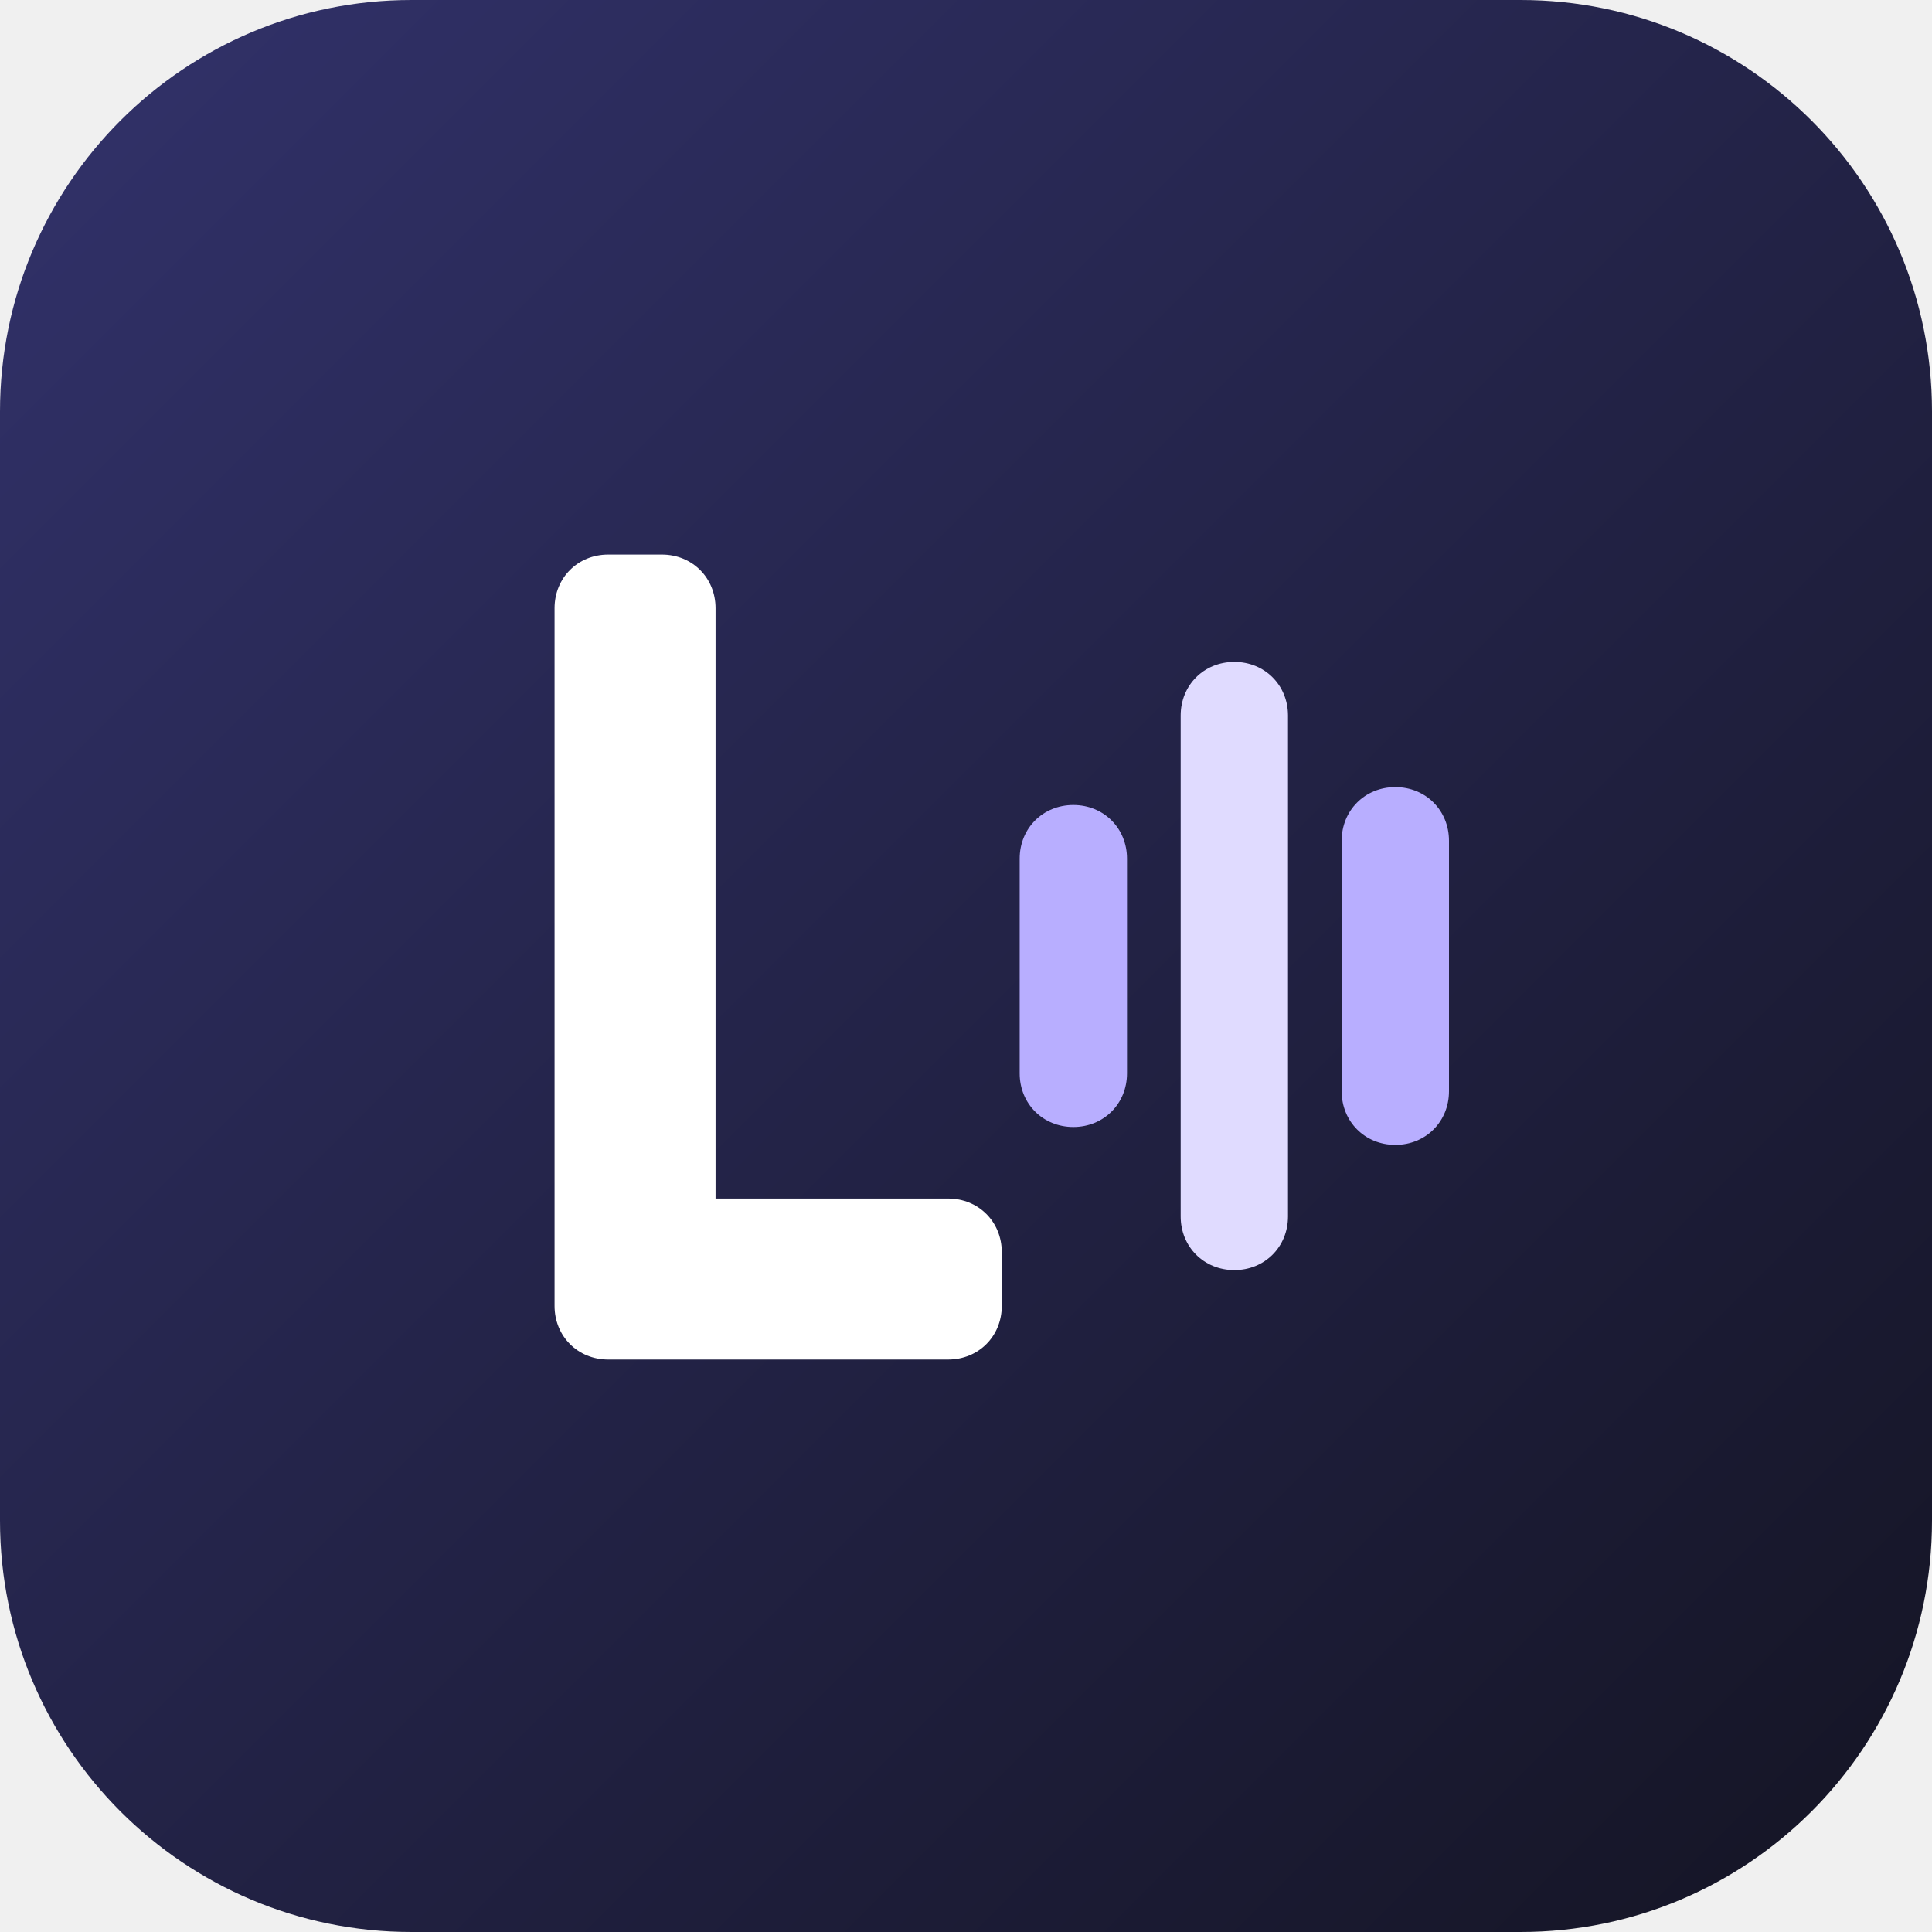
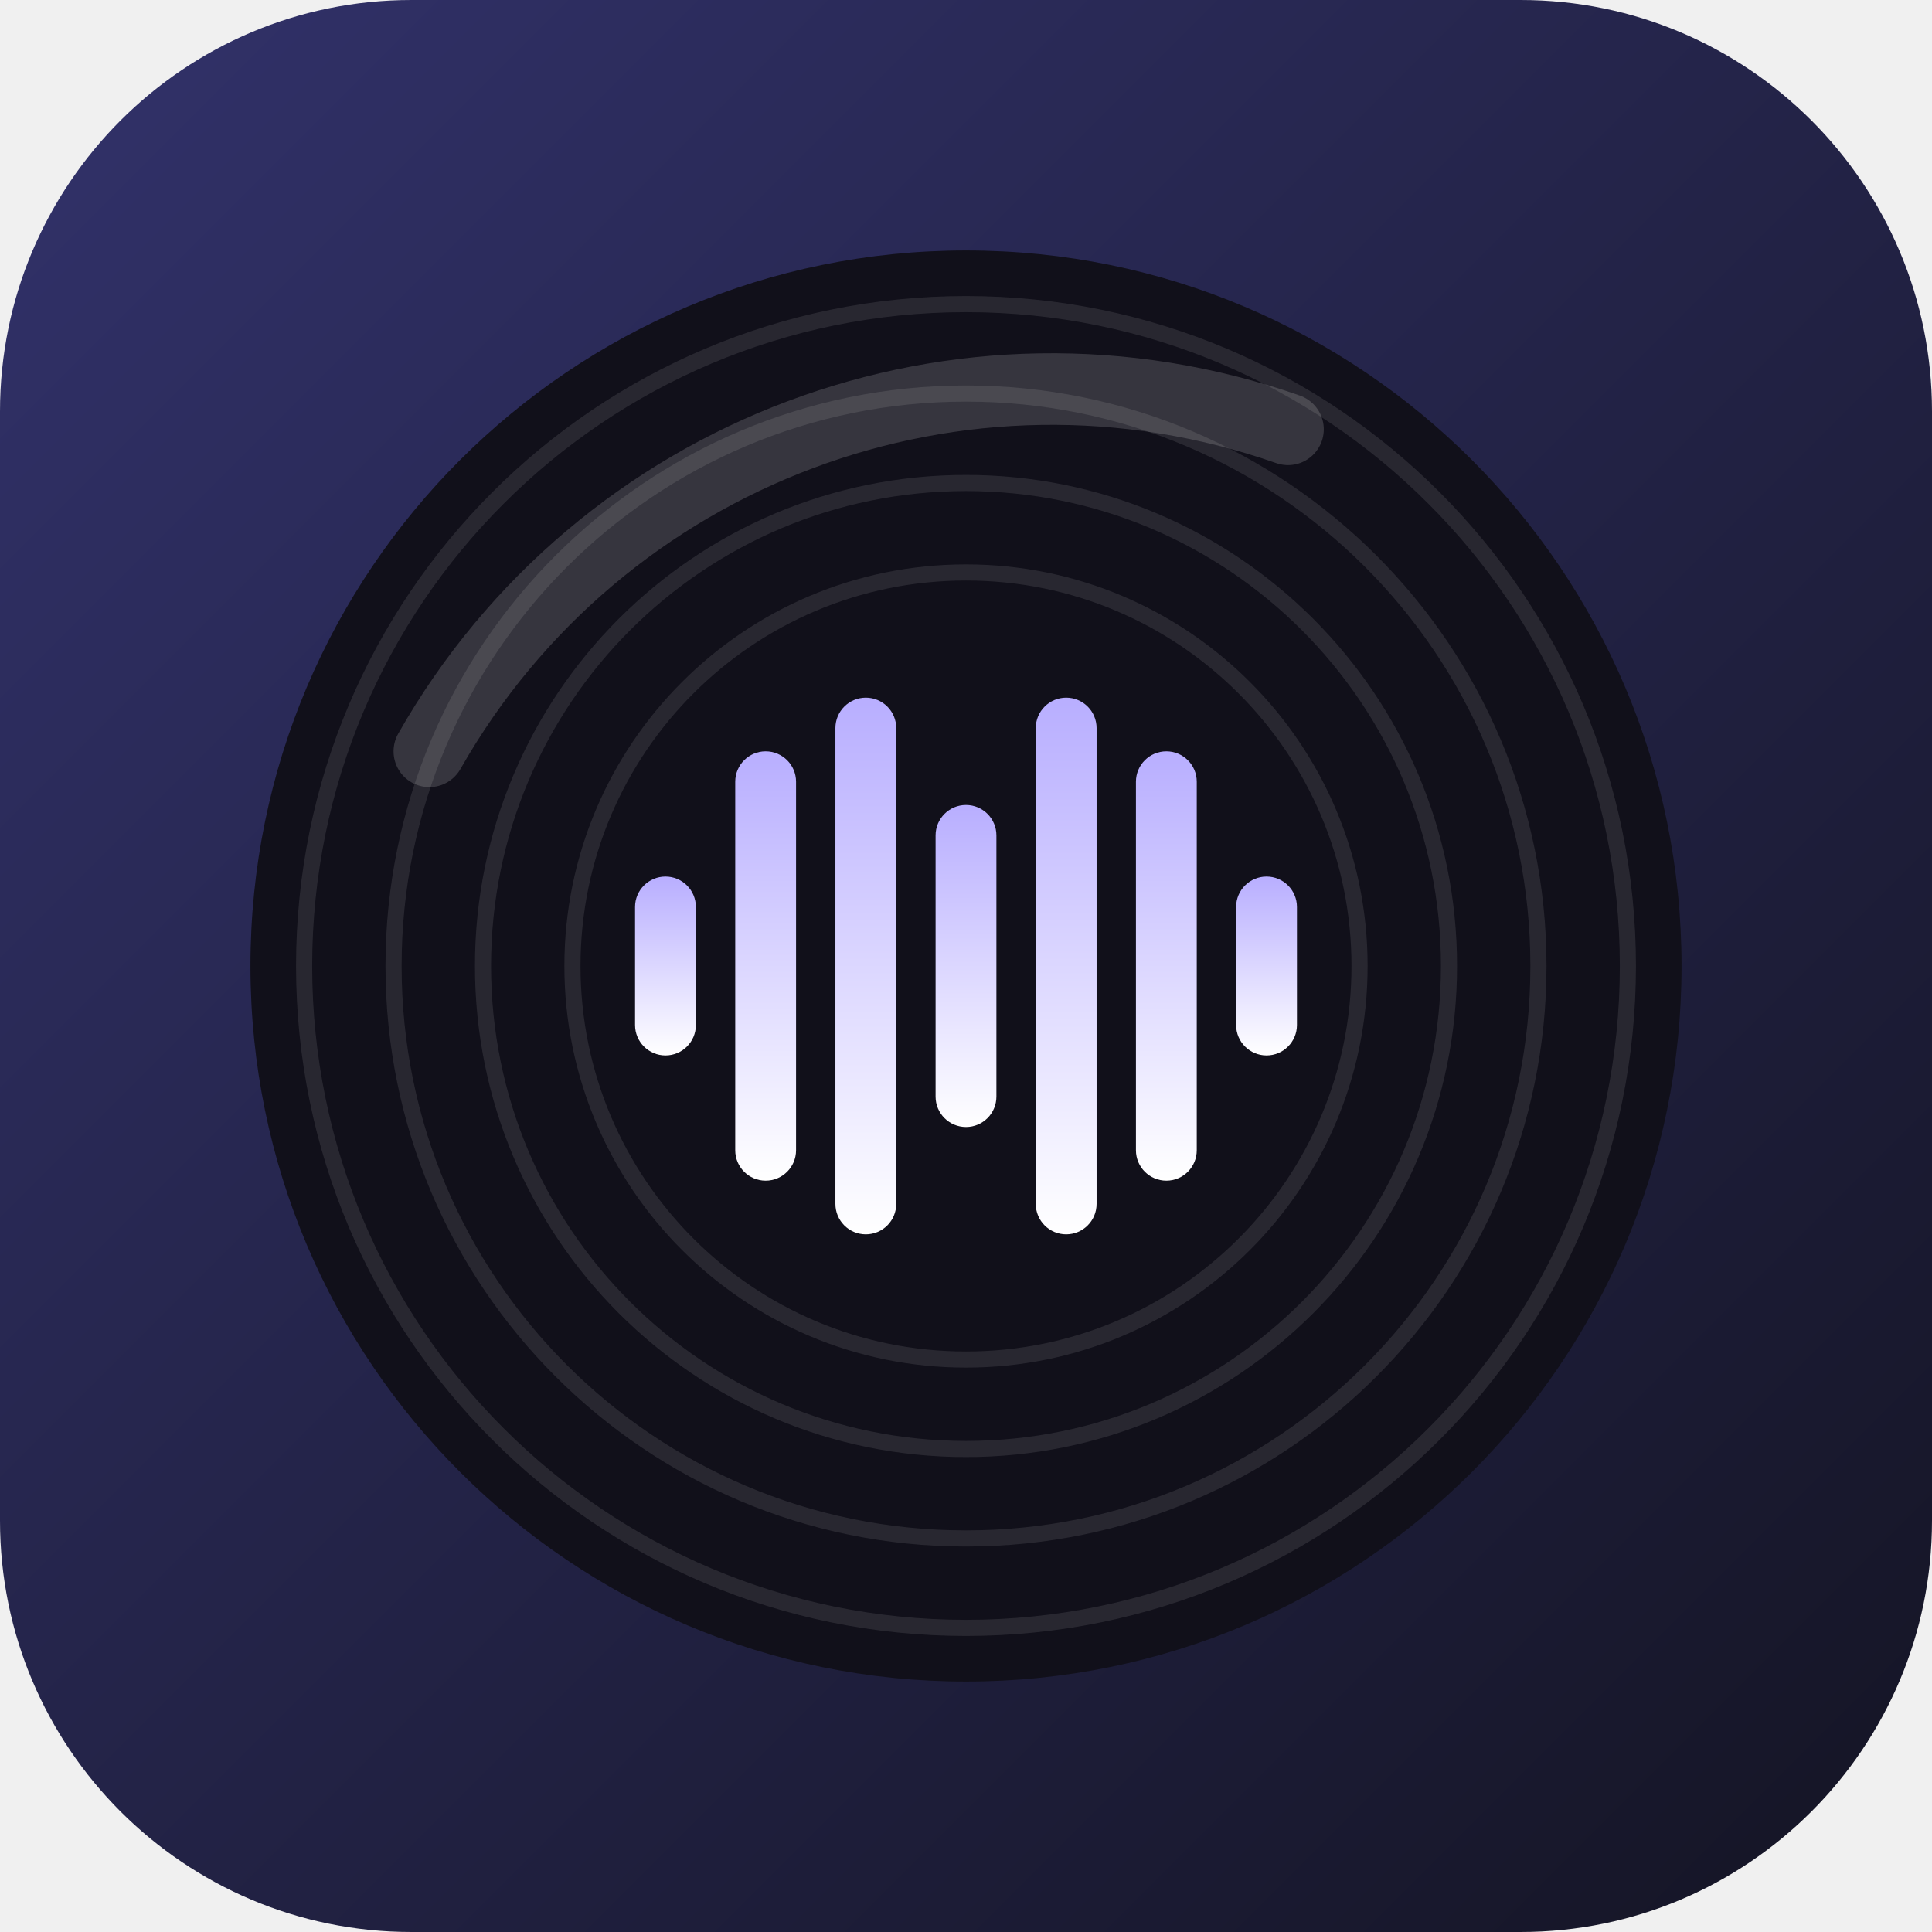
<svg xmlns="http://www.w3.org/2000/svg" width="108" height="108" viewBox="0 0 108 108">
  <defs>
    <linearGradient id="bg" x1="0" y1="0" x2="1" y2="1">
      <stop stop-color="#32326B" />
      <stop offset="1" stop-color="#141423" />
    </linearGradient>
+     <linearGradient id="wave" x1="0" y1="1" x2="0" y2="0">
+       <stop stop-color="#FFFFFF" />
+       <stop offset="1" stop-color="#B8AEFF" />
+     </linearGradient>
  </defs>
  <rect width="108" height="108" rx="23" fill="url(#bg)" />
-   <path fill="#fff" d="M31 34 C31 32.3 32.3 31 34 31 H37 C38.7 31 40 32.3 40 34 V67 H53 C54.7 67 56 68.3 56 70 V73 C56 74.7 54.7 76 53 76 H34 C32.3 76 31 74.7 31 73 Z" />
-   <path fill="#B8AEFF" d="M57 48 C57 46.3 58.3 45 60 45 C61.7 45 63 46.3 63 48 V60 C63 61.7 61.7 63 60 63 C58.3 63 57 61.7 57 60 Z" />
-   <path fill="#E0DBFF" d="M66 40 C66 38.3 67.3 37 69 37 C70.7 37 72 38.3 72 40 V68 C72 69.7 70.7 71 69 71 C67.3 71 66 69.7 66 68 Z" />
-   <path fill="#B8AEFF" d="M75 47 C75 45.3 76.3 44 78 44 C79.7 44 81 45.3 81 47 V61 C81 62.7 79.7 64 78 64 C76.3 64 75 62.7 75 61 Z" />
+   <circle cx="54" cy="54" r="40" fill="#11101A" />
+   <g stroke="#FFFFFF" stroke-opacity="0.10" stroke-width="0.9" fill="none">
+     <circle cx="54" cy="54" r="37" />
+     <circle cx="54" cy="54" r="32" />
+     <circle cx="54" cy="54" r="27" />
+     <circle cx="54" cy="54" r="22" />
+   </g>
+   <path d="M24 42 A40 40 0 0 1 72 24" stroke="#FFFFFF" stroke-opacity="0.16" stroke-width="4" fill="none" stroke-linecap="round" />
+   <g fill="url(#wave)">
+     <rect x="35.5" y="49" width="3.4" height="10" rx="1.7" />
+     <rect x="41.1" y="42" width="3.4" height="24" rx="1.7" />
+     <rect x="46.7" y="39" width="3.4" height="30" rx="1.7" />
+     <rect x="52.3" y="45" width="3.4" height="18" rx="1.7" />
+     <rect x="57.9" y="39" width="3.4" height="30" rx="1.7" />
+     <rect x="63.5" y="42" width="3.4" height="24" rx="1.7" />
+     <rect x="69.1" y="49" width="3.4" height="10" rx="1.7" />
+   </g>
</svg>
